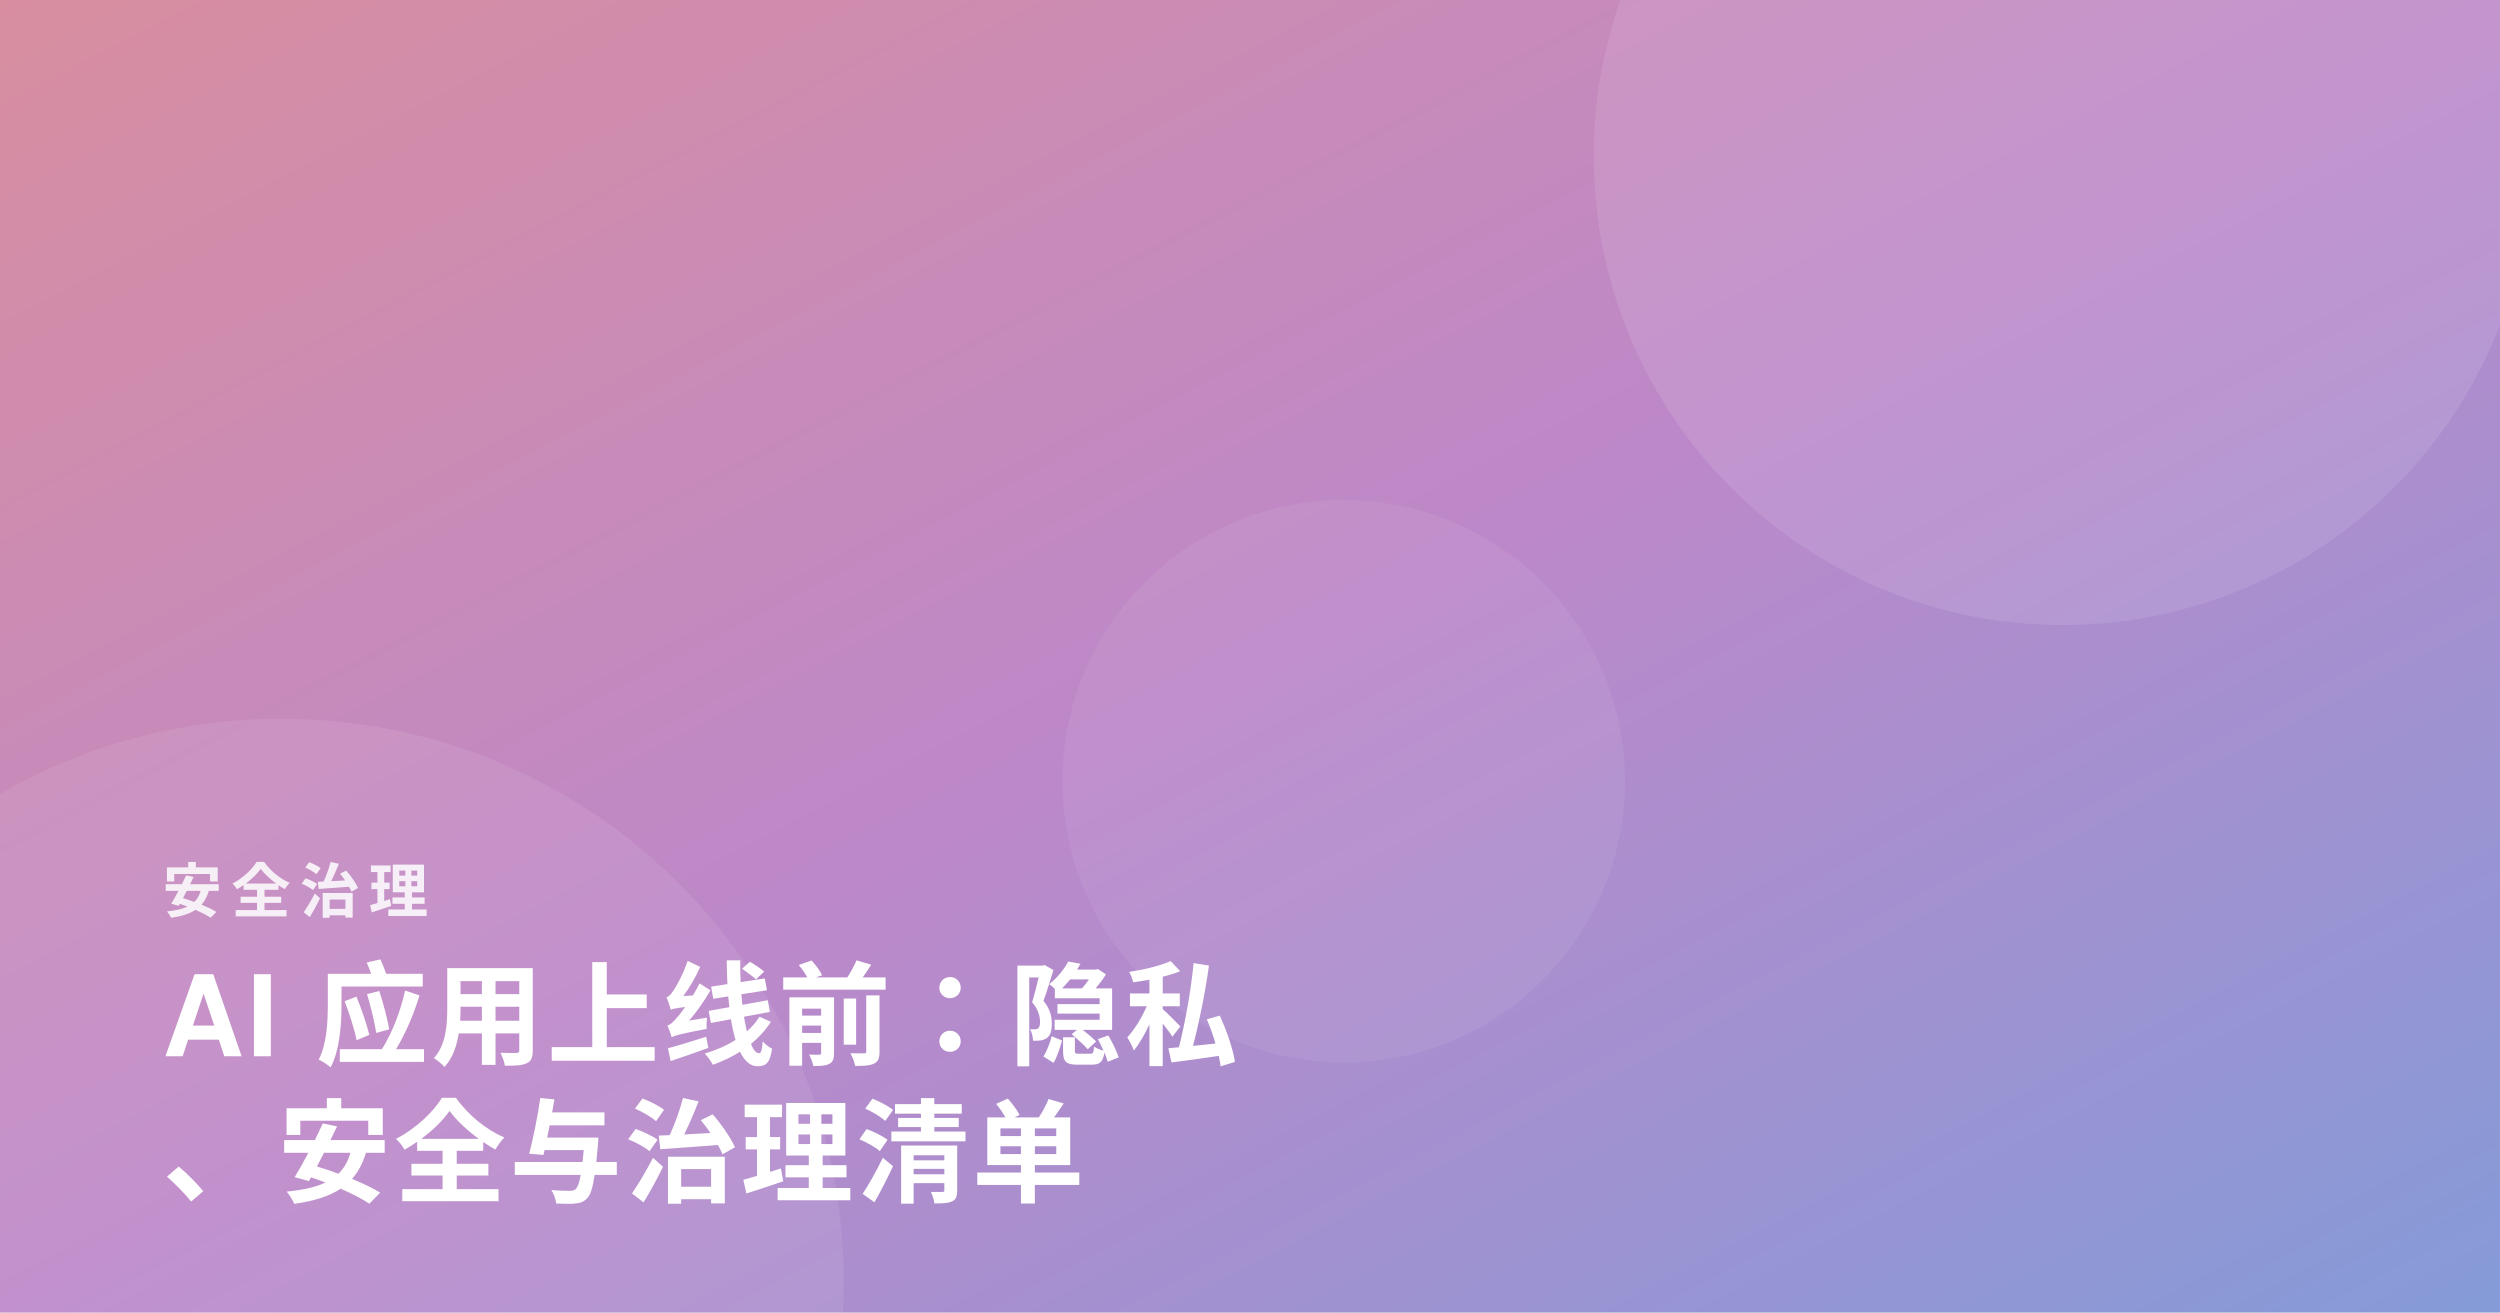
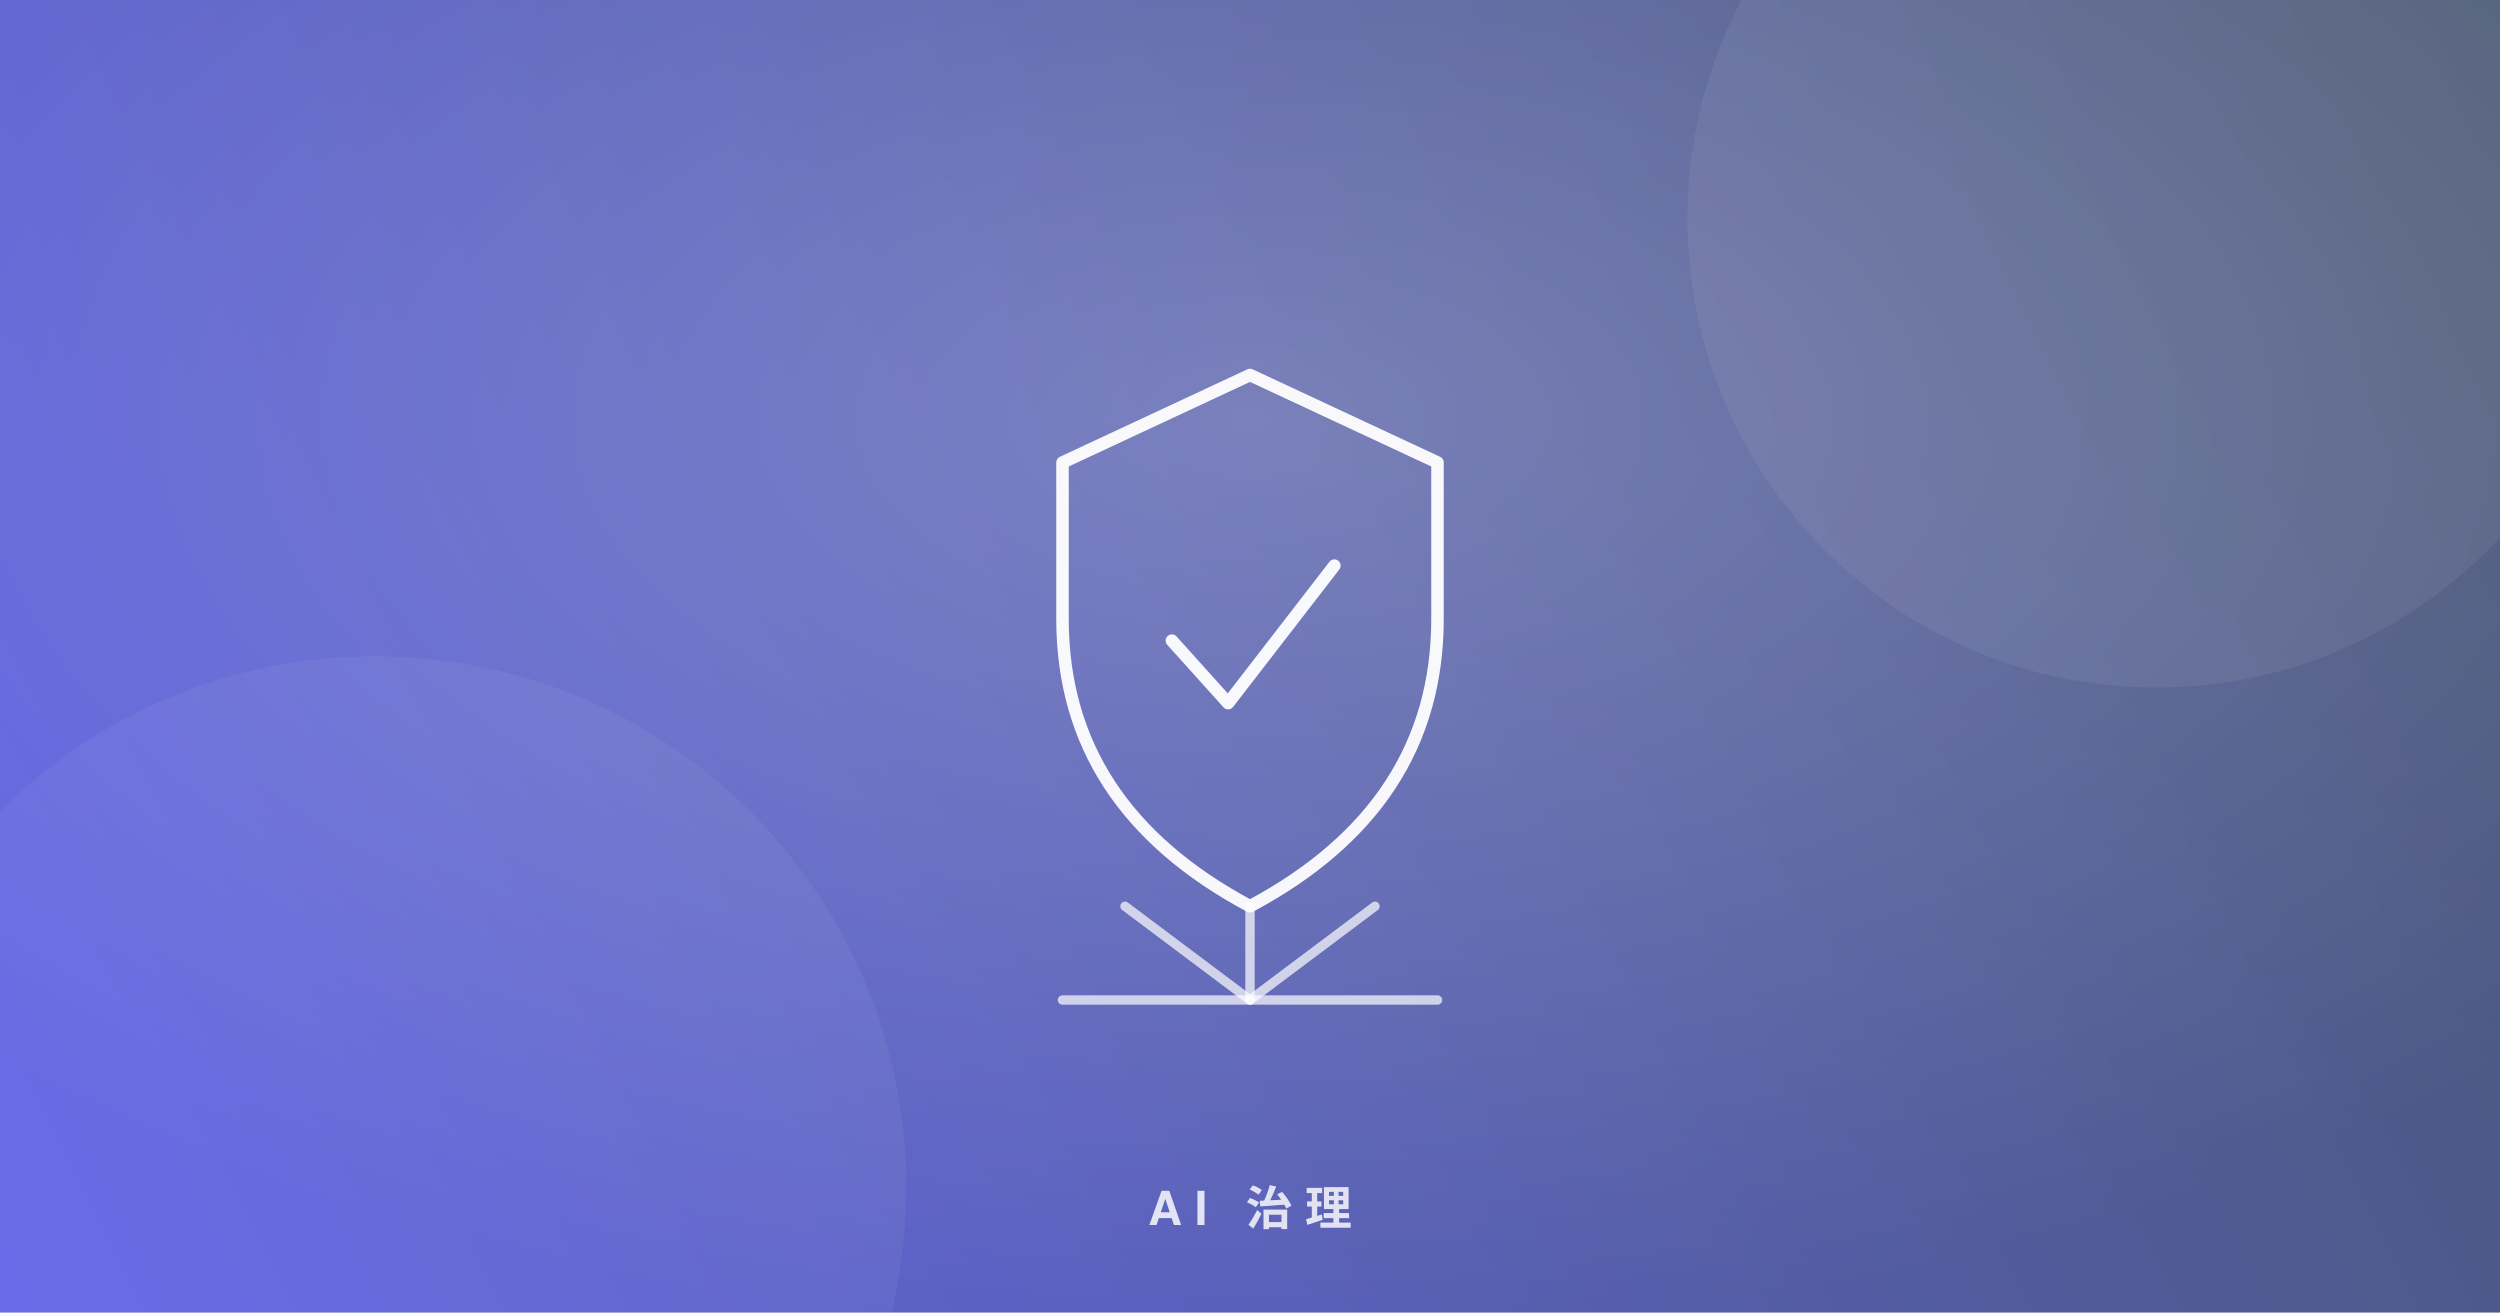
<svg xmlns="http://www.w3.org/2000/svg" viewBox="0 0 800 420" preserveAspectRatio="xMidYMid slice">
  <defs>
-     <linearGradient id="g" x1="0" y1="0" x2="1" y2="1">
-       <stop offset="0" stop-color="#d88e9f" />
-       <stop offset="0.5" stop-color="#bd88c9" />
-       <stop offset="1" stop-color="#849bd8" />
+     <linearGradient id="bg" x1="0" y1="0" x2="1" y2="1" gradientTransform="rotate(120 .5 .5)">
+       <stop offset="0" stop-color="#475569" />
+       <stop offset="1" stop-color="#6366f1" />
    </linearGradient>
+     <radialGradient id="glow" cx="0.5" cy="0.32" r="0.7">
+       <stop offset="0" stop-color="#ffffff" stop-opacity="0.22" />
+       <stop offset="1" stop-color="#ffffff" stop-opacity="0" />
+     </radialGradient>
  </defs>
-   <rect width="800" height="420" fill="url(#g)" />
-   <circle cx="660" cy="50" r="150" fill="#ffffff" opacity="0.10" />
-   <circle cx="90" cy="410" r="180" fill="#ffffff" opacity="0.08" />
-   <circle cx="430" cy="250" r="90" fill="#ffffff" opacity="0.06" />
-   <text x="52" y="292" font-family="-apple-system,BlinkMacSystemFont,Segoe UI,Helvetica,Arial,sans-serif" font-size="19" font-weight="600" fill="#ffffff" opacity="0.85" letter-spacing="3">安全治理</text>
-   <text x="52" y="338" font-family="-apple-system,BlinkMacSystemFont,Segoe UI,Helvetica,Arial,sans-serif" font-size="36" font-weight="700" fill="#ffffff" letter-spacing="1">AI 应用上线前：隐私</text>
-   <text x="52" y="382" font-family="-apple-system,BlinkMacSystemFont,Segoe UI,Helvetica,Arial,sans-serif" font-size="36" font-weight="700" fill="#ffffff" letter-spacing="1">、安全与治理清单</text>
+   <rect width="800" height="420" fill="url(#bg)" />
+   <rect width="800" height="420" fill="url(#glow)" />
+   <circle cx="690" cy="70" r="150" fill="#ffffff" opacity="0.06" />
+   <circle cx="120" cy="380" r="170" fill="#ffffff" opacity="0.05" />
+   <path d="M400 120 l60 28 v50 q0 60 -60 92 q-60 -32 -60 -92 v-50 z" fill="none" stroke="#ffffff" stroke-width="4" stroke-linecap="round" stroke-linejoin="round" opacity="0.95" />
+   <path d="M375 205 l18 20 34 -44" fill="none" stroke="#ffffff" stroke-width="4" stroke-linecap="round" stroke-linejoin="round" opacity="0.95" />
+   <path d="M340 320 h120" fill="none" stroke="#ffffff" stroke-width="3" stroke-linecap="round" stroke-linejoin="round" opacity="0.7" />
+   <path d="M400 320 v-30" fill="none" stroke="#ffffff" stroke-width="3" stroke-linecap="round" stroke-linejoin="round" opacity="0.7" />
+   <path d="M360 290 l40 30 M440 290 l-40 30" fill="none" stroke="#ffffff" stroke-width="3" stroke-linecap="round" stroke-linejoin="round" opacity="0.7" />
+   <text x="400" y="392" text-anchor="middle" font-family="-apple-system,BlinkMacSystemFont,Segoe UI,Helvetica,Arial,sans-serif" font-size="15" font-weight="600" fill="#ffffff" opacity="0.82" letter-spacing="4">AI 治理</text>
</svg>
